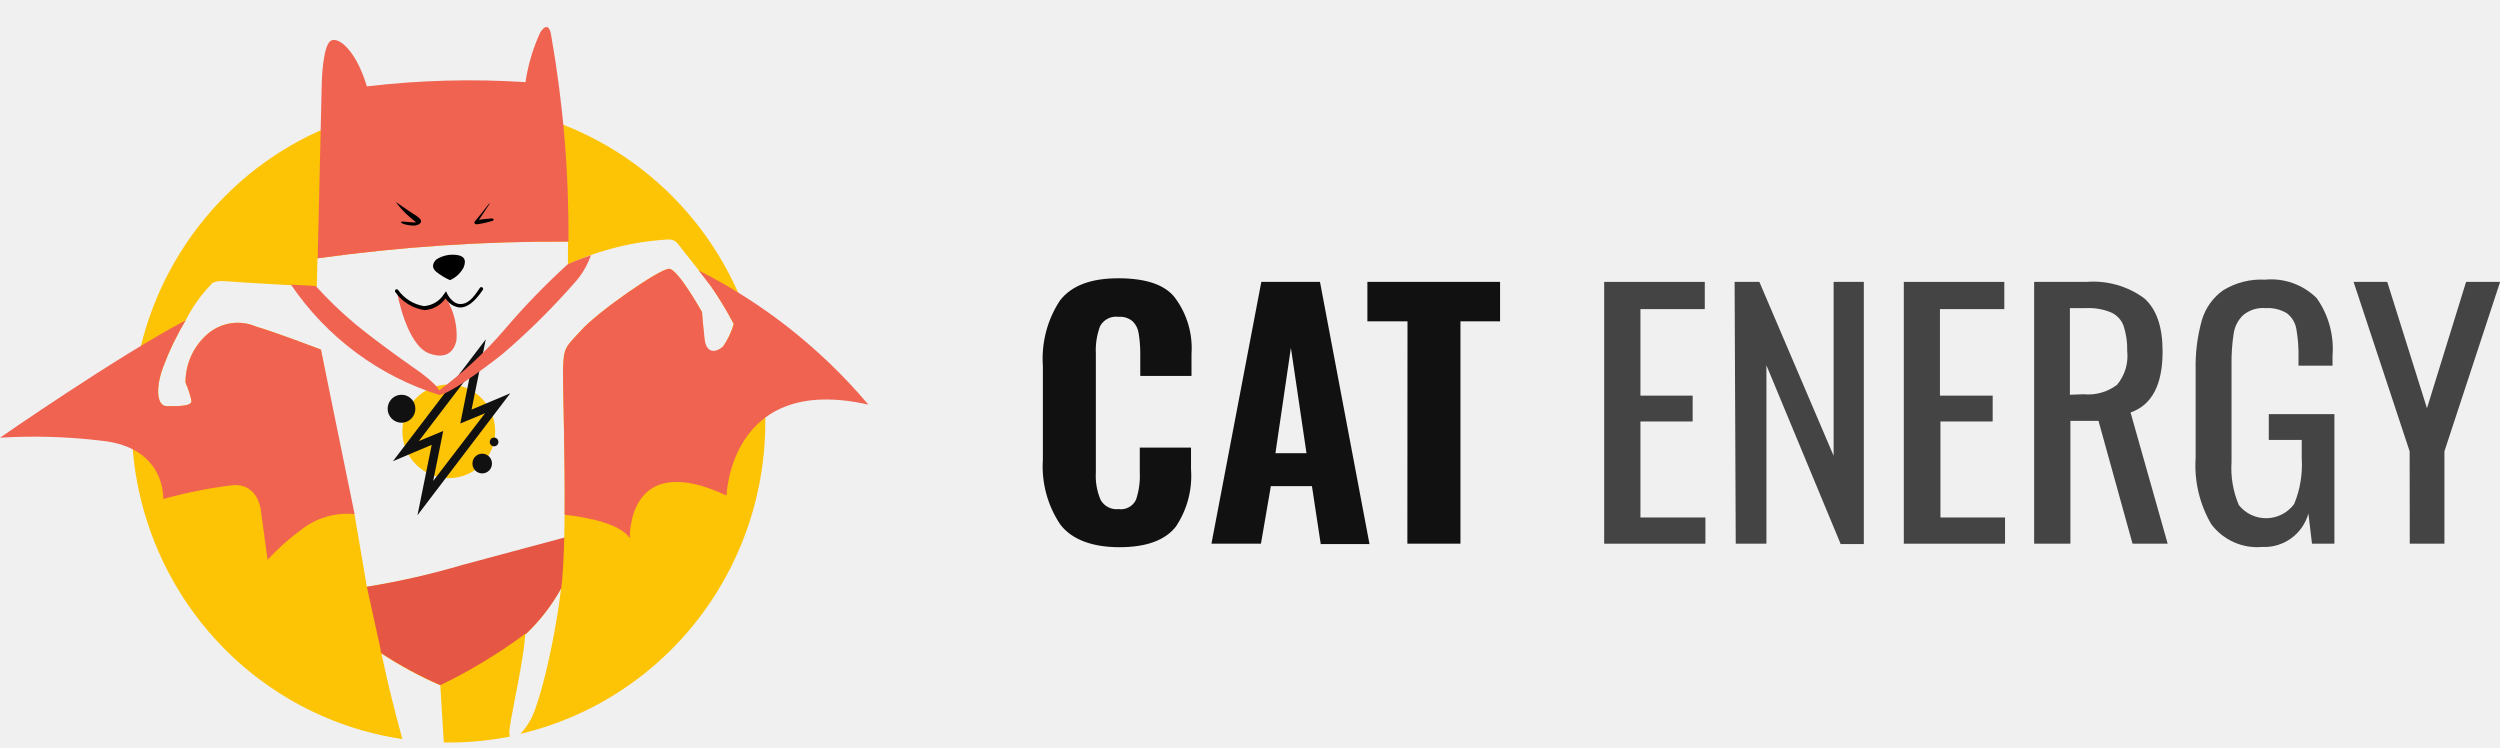
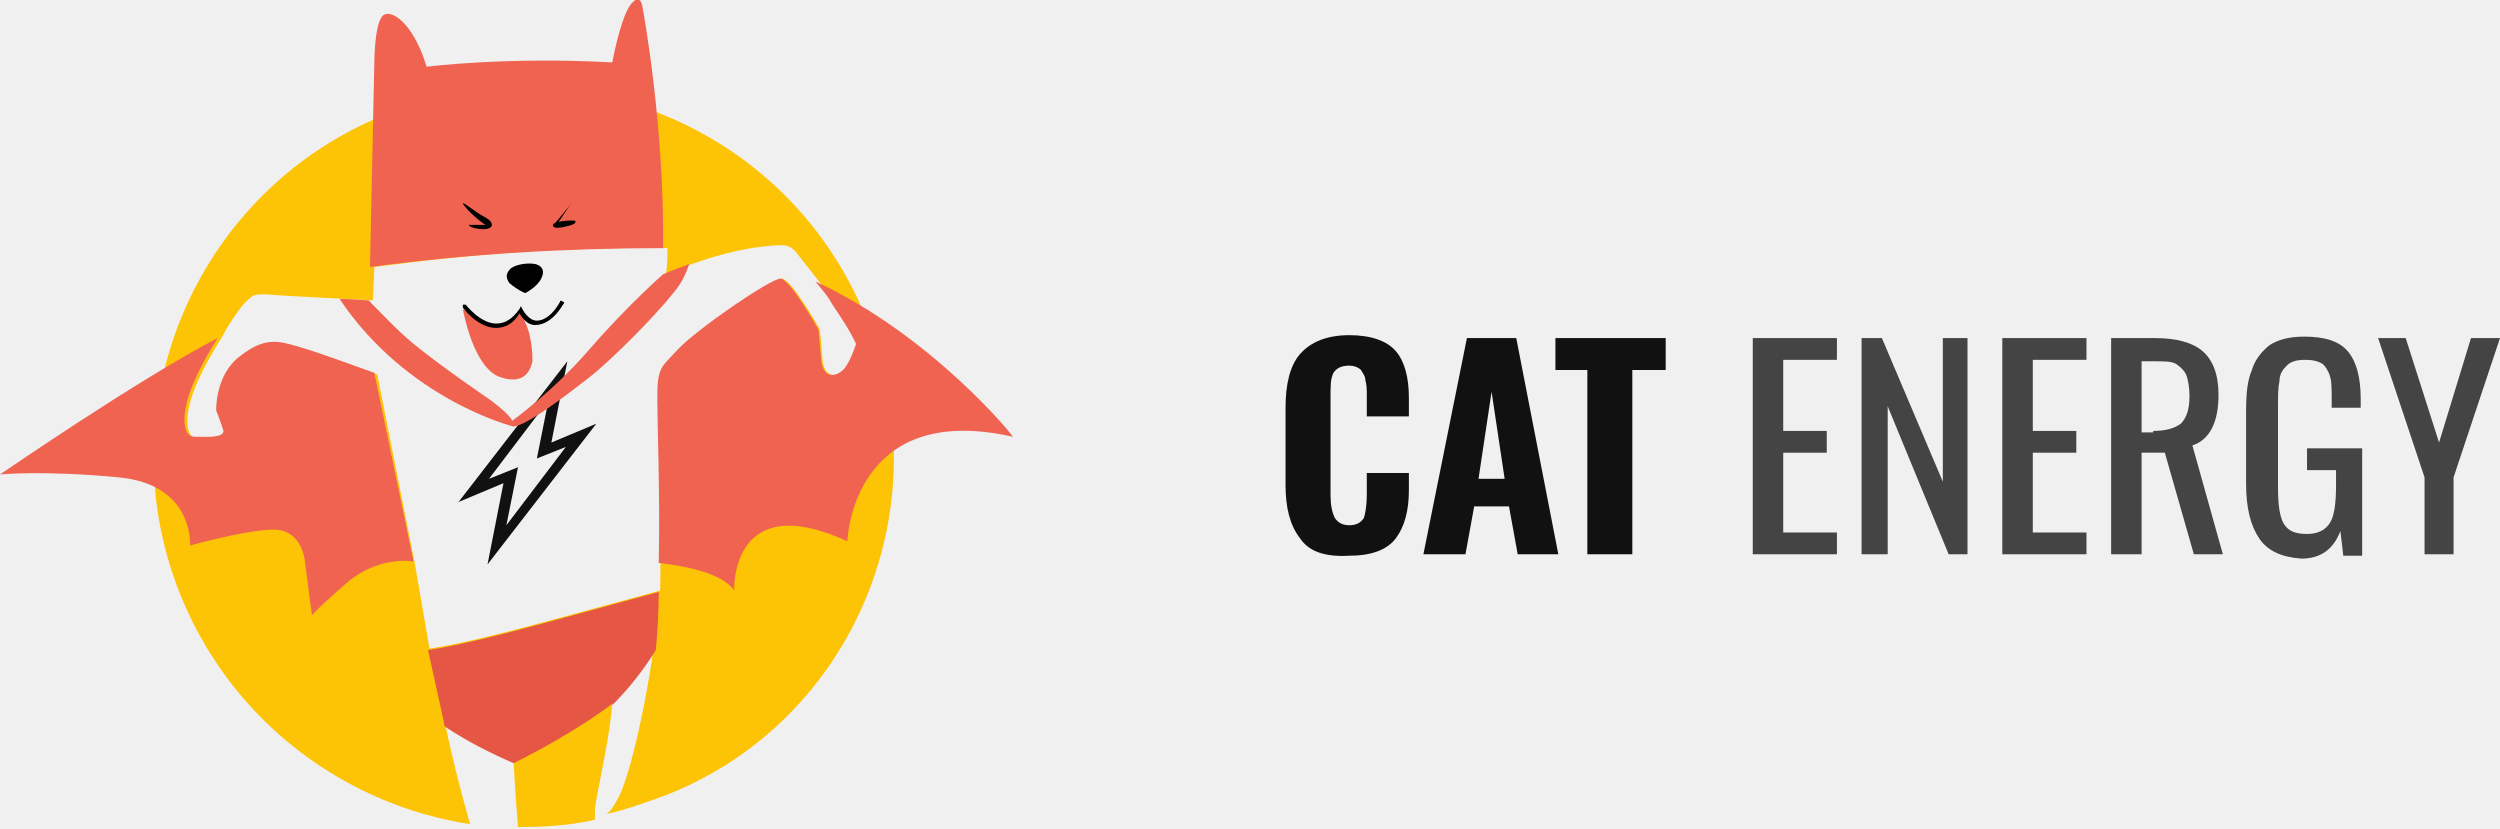
- <svg xmlns="http://www.w3.org/2000/svg" width="174" height="52" viewBox="0 0 174 52" fill="none">
-   <g clip-path="url(#clip0)">
-     <path d="M51.582 20.854C50.097 17.265 47.705 14.131 44.646 11.765C41.586 9.399 37.965 7.883 34.143 7.368C30.321 6.853 26.433 7.357 22.865 8.831C19.297 10.304 16.174 12.695 13.807 15.765C11.44 18.835 9.912 22.478 9.376 26.329C8.84 30.18 9.313 34.106 10.75 37.715C12.186 41.324 14.535 44.491 17.562 46.899C20.59 49.307 24.19 50.873 28.005 51.44C27.505 49.624 26.997 47.617 26.549 45.488C27.852 46.34 29.224 47.082 30.649 47.703C30.649 47.703 30.753 49.58 30.89 51.675C32.431 51.701 33.97 51.564 35.482 51.266C35.443 51.048 35.443 50.824 35.482 50.606C35.732 48.981 36.421 46.053 36.559 44.167C37.552 43.23 38.395 42.142 39.057 40.943L39.005 41.326C38.531 45.027 37.541 48.981 36.938 50.076C36.742 50.438 36.502 50.774 36.223 51.075C39.341 50.337 42.263 48.924 44.785 46.934C47.308 44.943 49.372 42.423 50.833 39.548C52.294 36.673 53.118 33.512 53.247 30.284C53.377 27.056 52.808 23.838 51.582 20.854ZM50.316 24.147C49.937 24.521 49.153 24.773 49.023 23.643C48.894 22.514 48.86 21.723 48.86 21.723C48.86 21.723 47.197 18.742 46.577 18.708C45.957 18.673 41.555 21.723 40.392 23.052C39.384 24.173 39.186 24.095 39.186 26.067C39.186 27.553 39.376 33.167 39.272 37.459L32.251 39.345C30.045 39.983 27.801 40.483 25.532 40.839L24.671 35.773H24.55L22.336 24.33C22.336 24.33 19.054 23.078 17.848 22.74C17.282 22.49 16.657 22.408 16.046 22.505C15.436 22.602 14.865 22.874 14.403 23.287C13.931 23.704 13.553 24.218 13.296 24.796C13.039 25.373 12.908 25.999 12.912 26.632C13.095 27.036 13.233 27.459 13.326 27.892C13.369 28.309 12.292 28.266 11.603 28.266C10.914 28.266 10.81 27.015 11.353 25.546C11.777 24.417 12.301 23.329 12.921 22.296C13.387 21.374 13.988 20.527 14.704 19.785C14.704 19.785 14.825 19.49 15.781 19.577C16.737 19.664 22.052 19.95 22.052 19.95L22.095 17.978C27.872 17.173 33.699 16.784 39.531 16.814C39.531 17.344 39.531 17.874 39.531 18.404C41.739 17.387 44.118 16.797 46.542 16.666C46.672 16.663 46.801 16.692 46.917 16.751C47.032 16.81 47.132 16.897 47.206 17.005C47.499 17.378 49.282 19.611 49.489 19.933C50.068 20.768 50.594 21.638 51.065 22.54C50.904 23.11 50.651 23.651 50.316 24.139V24.147Z" fill="#FDC305" />
-     <path d="M48.636 18.829C49.041 19.351 49.394 19.811 49.498 19.95C50.077 20.785 50.603 21.656 51.074 22.557C50.91 23.109 50.66 23.631 50.333 24.104C49.954 24.477 49.17 24.729 49.041 23.6C48.912 22.47 48.86 21.723 48.86 21.723C48.86 21.723 47.198 18.742 46.578 18.708C45.957 18.673 41.555 21.723 40.392 23.052C39.385 24.173 39.186 24.095 39.186 26.067C39.186 27.371 39.333 31.846 39.298 35.825C40.858 35.999 43.149 36.434 43.838 37.459C43.838 37.459 43.588 31.22 50.566 34.487C50.566 34.487 50.807 25.981 60.438 28.162C57.164 24.284 53.151 21.111 48.636 18.829Z" fill="#F06351" />
-     <path d="M39.565 16.814C39.6 11.999 39.197 7.191 38.359 2.45C38.359 2.45 38.23 1.321 37.61 2.242C37.098 3.343 36.75 4.514 36.576 5.717C32.894 5.479 29.198 5.578 25.533 6.013C24.826 3.623 23.62 2.537 23.043 2.824C22.466 3.111 22.397 5.674 22.397 5.674L22.113 17.978C27.896 17.172 33.728 16.783 39.565 16.814Z" fill="#F06351" />
-     <path d="M39.065 40.943C39.177 40.014 39.237 38.78 39.272 37.416L32.252 39.301C30.046 39.955 27.802 40.468 25.533 40.839L26.489 45.184C26.489 45.279 26.489 45.375 26.549 45.47C27.852 46.323 29.224 47.064 30.649 47.686C32.733 46.681 34.717 45.48 36.576 44.097V44.15C37.565 43.217 38.404 42.135 39.065 40.943Z" fill="#E55645" />
-     <path d="M27.566 14.094C27.523 14.007 28.427 14.685 28.78 14.893C29.133 15.102 29.306 15.258 29.306 15.406C29.306 15.554 29.082 15.701 28.772 15.701C28.462 15.701 27.979 15.597 27.91 15.475C27.841 15.354 28.427 15.475 28.72 15.475H28.97C28.439 15.084 27.967 14.619 27.566 14.094Z" fill="black" />
-     <path d="M34.026 14.189C34.026 14.189 33.165 15.302 33.087 15.354C33.01 15.406 32.941 15.649 33.251 15.606C33.607 15.552 33.959 15.471 34.302 15.362C34.397 15.31 34.362 15.189 34.199 15.206C34.035 15.223 33.613 15.249 33.337 15.302L34.069 14.198C34.069 14.198 34.095 14.094 34.026 14.189Z" fill="black" />
-     <path d="M31.322 19.498C31.721 19.321 32.051 19.016 32.26 18.63C32.502 18.056 32.26 17.839 31.881 17.761C31.36 17.665 30.822 17.77 30.374 18.056C30.038 18.378 30.081 18.69 30.374 18.925C30.665 19.155 30.983 19.348 31.322 19.498Z" fill="black" />
-     <path d="M31.011 20.593C30.912 20.79 30.778 20.967 30.615 21.115C30.37 21.314 30.068 21.429 29.754 21.445C29.279 21.492 28.805 21.355 28.427 21.062C28.253 20.96 28.099 20.828 27.971 20.672C27.884 20.577 27.779 20.503 27.66 20.454C27.66 20.454 28.306 24.026 29.874 24.599C31.442 25.172 31.735 23.939 31.778 23.608C31.83 22.62 31.584 21.638 31.072 20.793C31.072 20.532 31.054 20.706 31.011 20.593Z" fill="#F06351" />
-     <path d="M29.547 21.584C29.144 21.525 28.757 21.385 28.409 21.172C28.061 20.958 27.759 20.676 27.523 20.341C27.502 20.317 27.49 20.287 27.49 20.254C27.49 20.222 27.502 20.192 27.523 20.168C27.534 20.156 27.547 20.147 27.562 20.14C27.577 20.134 27.593 20.131 27.609 20.131C27.625 20.131 27.641 20.134 27.655 20.14C27.67 20.147 27.684 20.156 27.695 20.168C27.908 20.469 28.178 20.725 28.491 20.921C28.802 21.116 29.15 21.247 29.512 21.306C29.799 21.284 30.077 21.194 30.323 21.043C30.568 20.892 30.775 20.684 30.925 20.437L31.046 20.272L31.132 20.463C31.132 20.463 31.459 21.123 31.993 21.158C32.527 21.193 32.906 20.793 33.397 20.037C33.416 20.01 33.444 19.99 33.476 19.984C33.509 19.977 33.542 19.984 33.57 20.003C33.597 20.021 33.616 20.05 33.623 20.082C33.629 20.115 33.622 20.149 33.604 20.176C33.03 21.028 32.487 21.436 31.976 21.401C31.779 21.375 31.589 21.304 31.422 21.195C31.255 21.085 31.115 20.939 31.011 20.767C30.843 21.005 30.624 21.201 30.37 21.342C30.117 21.484 29.836 21.566 29.547 21.584Z" fill="black" />
-     <path d="M31.235 33.279C33.019 33.279 34.465 31.821 34.465 30.021C34.465 28.221 33.019 26.763 31.235 26.763C29.451 26.763 28.005 28.221 28.005 30.021C28.005 31.821 29.451 33.279 31.235 33.279Z" fill="#FDC305" />
-     <path d="M35.516 27.371L32.82 28.509L33.811 23.617L27.35 32.098L30.047 30.959L29.056 35.86L35.516 27.371ZM29.151 30.699L32.734 25.998L32.036 29.474L33.759 28.761L30.15 33.471L30.848 29.995L29.151 30.699Z" fill="#111111" />
-     <path d="M27.945 29.422C28.477 29.422 28.91 28.986 28.91 28.448C28.91 27.911 28.477 27.475 27.945 27.475C27.412 27.475 26.98 27.911 26.98 28.448C26.98 28.986 27.412 29.422 27.945 29.422Z" fill="#111111" />
-     <path d="M33.561 32.949C33.937 32.949 34.242 32.642 34.242 32.263C34.242 31.884 33.937 31.576 33.561 31.576C33.185 31.576 32.881 31.884 32.881 32.263C32.881 32.642 33.185 32.949 33.561 32.949Z" fill="#111111" />
-     <path d="M34.388 31.064C34.555 31.064 34.69 30.928 34.69 30.76C34.69 30.592 34.555 30.456 34.388 30.456C34.222 30.456 34.087 30.592 34.087 30.76C34.087 30.928 34.222 31.064 34.388 31.064Z" fill="#111111" />
-     <path d="M39.522 18.386C37.967 19.8 36.503 21.312 35.138 22.913C33.778 24.503 32.243 25.931 30.564 27.171C30.374 26.71 29.159 25.85 29.159 25.85C29.159 25.85 26.454 23.982 24.68 22.514C23.721 21.708 22.817 20.837 21.975 19.907L20.252 19.811C22.739 23.476 26.383 26.183 30.589 27.492C31.33 27.371 33.415 25.868 34.974 24.642C36.819 23.06 38.546 21.344 40.143 19.507C40.572 18.993 40.904 18.404 41.125 17.769C40.143 18.099 39.522 18.386 39.522 18.386Z" fill="#F06351" />
-     <path d="M22.337 24.33C22.337 24.33 19.055 23.078 17.849 22.74C17.282 22.49 16.657 22.408 16.047 22.505C15.436 22.602 14.866 22.874 14.403 23.287C13.931 23.704 13.554 24.218 13.296 24.796C13.039 25.373 12.908 25.999 12.913 26.632C13.095 27.036 13.233 27.459 13.326 27.892C13.369 28.309 12.293 28.266 11.603 28.266C10.914 28.266 10.811 27.015 11.354 25.546C11.777 24.417 12.302 23.329 12.921 22.296C8.227 24.764 0 30.464 0 30.464C2.353 30.321 4.714 30.391 7.055 30.673C11.578 31.133 11.362 34.731 11.362 34.731C12.953 34.288 14.574 33.966 16.212 33.766C18.038 33.645 18.168 35.608 18.168 35.608L18.624 38.962C19.317 38.206 20.082 37.519 20.907 36.912C21.97 36.053 23.324 35.648 24.68 35.782L22.337 24.33Z" fill="#F06351" />
-     <path d="M73.79 36.495C72.903 35.168 72.478 33.581 72.584 31.985V25.468C72.472 23.86 72.89 22.259 73.773 20.915C74.571 19.878 75.935 19.362 77.864 19.368C79.794 19.374 81.1 19.829 81.784 20.732C82.617 21.852 83.023 23.237 82.929 24.634V26.163H79.363V24.503C79.358 24.067 79.321 23.631 79.251 23.2C79.208 22.888 79.066 22.599 78.846 22.375C78.711 22.257 78.553 22.168 78.383 22.113C78.213 22.058 78.034 22.038 77.856 22.053C77.6 22.015 77.339 22.056 77.108 22.173C76.876 22.29 76.686 22.475 76.564 22.705C76.337 23.315 76.237 23.966 76.271 24.616V32.889C76.231 33.544 76.347 34.199 76.607 34.8C76.731 35.017 76.915 35.193 77.137 35.305C77.359 35.418 77.609 35.463 77.856 35.434C78.098 35.469 78.345 35.425 78.562 35.31C78.778 35.195 78.953 35.013 79.062 34.791C79.27 34.18 79.361 33.534 79.329 32.889V31.151H82.895V32.654C83 34.072 82.626 35.483 81.835 36.66C81.077 37.615 79.768 38.085 77.907 38.085C76.047 38.085 74.591 37.563 73.79 36.495Z" fill="#111111" />
-     <path d="M87.788 19.62H91.871L95.317 37.867H91.923L91.311 33.836H88.451L87.762 37.841H84.317L87.788 19.62ZM90.932 31.542L89.847 24.208L88.77 31.542H90.932Z" fill="#111111" />
-     <path d="M97.962 22.366H95.171V19.62H104.405V22.366H101.648V37.841H97.953L97.962 22.366Z" fill="#111111" />
-     <path d="M111.65 19.62H118.653V21.514H114.174V27.536H117.809V29.335H114.174V36.017H118.696V37.841H111.65V19.62Z" fill="#444444" />
-     <path d="M120.729 19.62H122.452L127.62 31.724V19.62H129.722V37.867H128.111L122.943 25.424V37.841H120.807L120.729 19.62Z" fill="#444444" />
-     <path d="M132.505 19.62H139.499V21.514H135.02V27.536H138.69V29.335H135.055V36.017H139.551V37.841H132.505V19.62Z" fill="#444444" />
-     <path d="M141.576 19.62H145.211C146.643 19.504 148.07 19.907 149.234 20.758C150.095 21.514 150.517 22.748 150.517 24.46C150.517 26.777 149.773 28.194 148.286 28.709L150.87 37.841H148.424L146.055 29.291H144.1V37.841H141.576V19.62ZM145.021 27.44C145.851 27.521 146.681 27.286 147.347 26.78C147.618 26.457 147.82 26.081 147.942 25.676C148.063 25.271 148.101 24.846 148.053 24.425C148.071 23.836 147.986 23.248 147.804 22.687C147.73 22.481 147.615 22.291 147.467 22.13C147.319 21.969 147.141 21.839 146.942 21.749C146.383 21.518 145.78 21.414 145.176 21.445H144.065V27.475L145.021 27.44Z" fill="#444444" />
-     <path d="M153.911 36.495C153.088 35.093 152.707 33.471 152.817 31.846V25.763C152.788 24.59 152.933 23.418 153.248 22.288C153.497 21.438 154.026 20.699 154.747 20.194C155.618 19.664 156.626 19.41 157.641 19.464C158.298 19.401 158.961 19.483 159.582 19.705C160.204 19.927 160.771 20.284 161.242 20.75C162.068 21.918 162.459 23.343 162.344 24.773V25.451H159.976V24.886C159.992 24.21 159.94 23.535 159.821 22.87C159.742 22.444 159.509 22.063 159.166 21.801C158.719 21.535 158.202 21.411 157.684 21.445C157.122 21.396 156.562 21.571 156.125 21.931C155.768 22.273 155.534 22.726 155.462 23.218C155.353 23.933 155.304 24.657 155.315 25.381V32.15C155.247 33.178 155.421 34.209 155.824 35.156C156.057 35.448 156.354 35.681 156.691 35.84C157.028 35.998 157.396 36.076 157.768 36.068C158.139 36.061 158.504 35.968 158.835 35.796C159.165 35.624 159.452 35.379 159.674 35.078C160.089 34.076 160.269 32.99 160.2 31.907V30.621H157.908V28.822H162.474V37.841H160.914L160.665 35.747C160.467 36.443 160.042 37.051 159.459 37.472C158.876 37.893 158.168 38.103 157.452 38.067C156.778 38.127 156.1 38.014 155.481 37.739C154.862 37.465 154.322 37.036 153.911 36.495Z" fill="#444444" />
-     <path d="M167.711 31.411L163.809 19.62H166.152L168.917 28.414L171.639 19.62H174.008L170.132 31.411V37.841H167.72L167.711 31.411Z" fill="#444444" />
+ <svg xmlns="http://www.w3.org/2000/svg" version="1.1" id="Layer_2" x="0px" y="0px" viewBox="0 0 172.3 57.1" style="enable-background:new 0 0 172.3 57.1;" xml:space="preserve">
+   <style type="text/css">
+     .st0 {
+       fill: #FDC305;
+     }
+     .st1 {
+       fill: #F06351;
+     }
+     .st2 {
+       fill: #E55645;
+     }
+     .st3 {
+       fill: #111111;
+     }
+     .st4 {
+       fill: #444444;
+     }
+   </style>
+   <path class="st0" d="M59.6,21.7C54.2,8.7,39.3,2.6,26.3,8S7.1,28.4,12.6,41.4c3.6,8.5,11.3,14.1,19.8,15.4c-0.6-2.1-1.2-4.4-1.7-6.8   c1.5,1,3.1,1.8,4.7,2.5c0,0,0,0,0,0c0,0,0.1,2.1,0.3,4.5c1.8,0,3.5-0.1,5.3-0.5c0-0.2,0-0.4,0-0.8c0.3-1.9,1.1-5.2,1.2-7.4   c1.1-1.1,2.1-2.3,2.9-3.7c0,0,0,0,0,0c0,0.1,0,0.3-0.1,0.4c-0.6,4.2-1.7,8.8-2.4,10c-0.2,0.4-0.5,0.9-0.8,1.1   c1.4-0.3,2.7-0.8,4.1-1.3C58.9,49.7,65.1,34.7,59.6,21.7z M58.2,25.5c-0.4,0.4-1.3,0.7-1.5-0.6c-0.1-1.3-0.2-2.2-0.2-2.2   s-1.9-3.4-2.6-3.5c-0.7,0-5.8,3.5-7.1,4.9c-1.2,1.3-1.4,1.2-1.4,3.5c0,1.7,0.2,8.1,0.1,13.1v0v0c0,0-2.2,0.6-8.1,2.2   c-5.9,1.6-7.8,1.8-7.8,1.8l-1-5.8c0,0,0,0,0,0c0,0,0,0,0,0c0,0,0,0,0,0c0,0,0,0,0,0c0,0,0,0,0,0c0,0,0,0,0,0l-2.6-13.1   c0,0-3.8-1.4-5.2-1.8c-1.4-0.4-2.3-0.7-4,0.6c-1.8,1.3-1.7,3.8-1.7,3.8s0.4,1,0.5,1.4c0,0.5-1.2,0.4-2,0.4s-0.9-1.4-0.3-3.1   c0.6-1.7,1.9-3.7,1.9-3.7s1.2-2.3,2.1-2.9c0,0,0.1-0.3,1.2-0.2c1.1,0.1,7.2,0.4,7.2,0.4l0.1-2.3c6.7-0.9,13.4-1.4,20.2-1.3   c0,0.6,0,1.2-0.1,1.8c0,0,4.4-2,8.1-2c0,0,0.4,0,0.8,0.4c0.3,0.4,2.4,3,2.6,3.4c0.2,0.4,1.2,1.7,1.8,3C59,23.7,58.6,25.1,58.2,25.5z   " />
+   <path class="st1" d="M56.2,19.4c0.5,0.6,0.9,1.1,1,1.3c0.2,0.4,1.2,1.7,1.8,3c0,0-0.4,1.3-0.9,1.8c-0.4,0.4-1.3,0.7-1.5-0.6   c-0.1-1.3-0.2-2.2-0.2-2.2s-1.9-3.4-2.6-3.5c-0.7,0-5.8,3.5-7.1,4.9c-1.2,1.3-1.4,1.2-1.4,3.5c0,1.5,0.2,6.6,0.1,11.2   c1.8,0.2,4.4,0.7,5.2,1.9c0,0-0.3-7.1,7.8-3.4c0,0,0.3-9.7,11.4-7.2C69.9,30.1,64.2,23.1,56.2,19.4z" />
+   <path class="st1" d="M45.7,17.1c0.1-8.5-1.4-16.5-1.4-16.5s-0.1-1.3-0.9-0.2c-0.7,1.1-1.2,3.9-1.2,3.9c-7.4-0.4-12.8,0.3-12.8,0.3   c-0.8-2.7-2.2-3.9-2.9-3.6c-0.7,0.3-0.7,3.3-0.7,3.3l-0.3,14.1C32.2,17.5,39,17.1,45.7,17.1z" />
+   <path class="st2" d="M45.2,44.8c0.1-1.1,0.2-2.5,0.2-4c0,0-2.2,0.6-8.1,2.2c-5.9,1.6-7.8,1.8-7.8,1.8l1.1,5c0,0.1,0,0.2,0.1,0.3   c1.5,1,3.1,1.8,4.7,2.5c4.4-2.2,6.8-4.1,6.8-4.1c0,0,0,0,0,0.1C43.4,47.4,44.4,46.1,45.2,44.8z" />
+   <path d="M31.9,14c0-0.1,1,0.7,1.4,0.9s0.6,0.4,0.6,0.6s-0.3,0.3-0.6,0.3s-0.9-0.1-1-0.3c0,0,0.6,0,0.9,0h0.3   C33.5,15.6,32.1,14.5,31.9,14z" />
+   <path d="M39.3,14.1c0,0-1,1.3-1.1,1.3s-0.2,0.3,0.2,0.3s1.1-0.2,1.2-0.3s0.1-0.2-0.1-0.2c-0.2,0-0.7,0-1,0.1L39.3,14.1   C39.4,14.1,39.4,14,39.3,14.1z" />
+   <path d="M36.2,20.2c0,0,0.8-0.4,1.1-1s0-0.9-0.4-1c-0.5-0.1-1.3,0-1.7,0.3c-0.4,0.4-0.3,0.7-0.1,1C35.3,19.7,35.9,20.1,36.2,20.2z" />
+   <path class="st1" d="M35.8,21.4c0,0-0.2,0.4-0.5,0.6c-0.2,0.2-0.6,0.4-1,0.4c-0.6,0-1.1-0.2-1.5-0.4c-0.2-0.1-0.4-0.3-0.5-0.4   c-0.2-0.2-0.4-0.3-0.4-0.3s0.7,4.1,2.6,4.7c1.8,0.6,2.1-0.7,2.2-1.1c0-0.3,0-2.1-0.8-3.2C35.9,21.4,35.9,21.6,35.8,21.4z" />
+   <g>
+     <path d="M34.2,22.6C34.1,22.6,34.1,22.6,34.2,22.6c-1.3,0-2.3-1.4-2.3-1.4c0-0.1,0-0.2,0-0.2c0.1,0,0.2,0,0.2,0c0,0,1,1.3,2.1,1.3     c0,0,0,0,0,0c0.6,0,1.1-0.3,1.6-1l0.1-0.2l0.1,0.2c0,0,0.4,0.8,1,0.8c0.5,0,1.1-0.4,1.6-1.3c0-0.1,0.1-0.1,0.2,0     c0.1,0,0.1,0.1,0,0.2c-0.6,1-1.3,1.4-1.9,1.4c-0.6,0-0.9-0.5-1.1-0.8C35.4,22.3,34.8,22.6,34.2,22.6z" />
  </g>
-   <defs>
-     <clipPath id="clip0">
-       <rect width="174" height="51.683" fill="white" />
-     </clipPath>
-   </defs>
+   <path class="st3" d="M41.1,29.2l-3.1,1.3l1.1-5.6l-7.5,9.7l3.1-1.3l-1.1,5.6L41.1,29.2z M33.7,33l4.1-5.4l-0.8,4l2-0.8l-4.1,5.4   l0.8-4L33.7,33z" />
+   <path class="st1" d="M45.7,18.9c0,0-2.5,2.2-5.1,5.2c-2.5,2.9-5.3,4.9-5.3,4.9c-0.2-0.5-1.6-1.5-1.6-1.5s-3.1-2.1-5.2-3.8   c-1.2-1-2.3-2.2-3.1-3c-0.3,0-1.1-0.1-2-0.1c4.7,7,12,8.8,12,8.8c0.9-0.1,3.3-1.9,5.1-3.3s4.8-4.5,5.9-5.9c0.6-0.7,0.9-1.4,1.1-2   C46.4,18.6,45.7,18.9,45.7,18.9z" />
+   <path class="st1" d="M25.8,25.7c0,0-3.8-1.4-5.2-1.8c-1.4-0.4-2.3-0.7-4,0.6c-1.8,1.3-1.7,3.8-1.7,3.8s0.4,1,0.5,1.4   c0,0.5-1.2,0.4-2,0.4s-0.9-1.4-0.3-3.1c0.6-1.7,1.9-3.7,1.9-3.7c-5.4,2.8-15,9.4-15,9.4s2.9-0.3,8.2,0.2c5.2,0.5,4.9,4.7,4.9,4.7   s3.5-1,5.6-1.1c2.1-0.1,2.3,2.1,2.3,2.1l0.5,3.8c0,0,0.5-0.6,2.6-2.4c1.9-1.5,3.9-1.4,4.4-1.3c0,0,0,0,0,0L25.8,25.7z" />
+   <g>
+     <path class="st3" d="M89.6,37.1c-0.7-0.9-1-2.1-1-3.7v-5.3c0-1.6,0.3-2.9,1-3.7c0.7-0.8,1.8-1.3,3.4-1.3c1.5,0,2.6,0.4,3.2,1.1     c0.6,0.7,0.9,1.8,0.9,3.2v1.3h-2.9v-1.4c0-0.4,0-0.8-0.1-1.1c0-0.3-0.2-0.5-0.3-0.7c-0.2-0.2-0.5-0.3-0.8-0.3     c-0.6,0-0.9,0.2-1.1,0.5c-0.2,0.4-0.2,0.9-0.2,1.6v6.8c0,0.7,0.1,1.2,0.3,1.6c0.2,0.3,0.5,0.5,1,0.5c0.5,0,0.8-0.2,1-0.5     c0.1-0.3,0.2-0.9,0.2-1.6v-1.5h2.9v1.2c0,1.4-0.3,2.5-0.9,3.3c-0.6,0.8-1.7,1.2-3.2,1.2C91.3,38.4,90.2,38,89.6,37.1z" />
+     <path class="st3" d="M101.1,23.3h3.4l2.9,14.9h-2.8l-0.6-3.3h-2.4l-0.6,3.3h-2.9L101.1,23.3z M103.7,33l-0.9-6l-0.9,6H103.7z" />
+     <path class="st3" d="M109.5,25.5h-2.3v-2.2h7.6v2.2h-2.3v12.7h-3.1V25.5z" />
+     <path class="st4" d="M120.8,23.3h5.8v1.5h-3.7v4.9h3v1.5h-3v5.5h3.7v1.5h-5.8V23.3z" />
+     <path class="st4" d="M128.3,23.3h1.4l4.2,9.9v-9.9h1.7v14.9h-1.3L130.1,28v10.2h-1.8V23.3z" />
+     <path class="st4" d="M138,23.3h5.8v1.5h-3.7v4.9h3v1.5h-3v5.5h3.7v1.5H138V23.3z" />
+     <path class="st4" d="M145.5,23.3h3c1.5,0,2.6,0.3,3.3,0.9c0.7,0.6,1.1,1.6,1.1,3c0,1.9-0.6,3.1-1.8,3.5l2.1,7.5h-2l-2-7h-1.6v7     h-2.1V23.3z M148.4,29.7c0.9,0,1.5-0.2,1.9-0.5c0.4-0.4,0.6-1,0.6-1.9c0-0.6-0.1-1.1-0.2-1.4c-0.1-0.3-0.4-0.6-0.7-0.8     c-0.3-0.2-0.8-0.2-1.5-0.2h-0.9v4.9H148.4z" />
+     <path class="st4" d="M155.7,37.1c-0.6-0.9-0.9-2.1-0.9-3.8v-5c0-1.2,0.1-2.1,0.4-2.8c0.2-0.7,0.7-1.3,1.2-1.7     c0.6-0.4,1.4-0.6,2.4-0.6c1.4,0,2.4,0.3,3,1c0.6,0.7,0.9,1.8,0.9,3.3v0.6h-2v-0.5c0-0.7,0-1.3-0.1-1.6c-0.1-0.4-0.3-0.7-0.5-0.9     c-0.3-0.2-0.7-0.3-1.2-0.3c-0.6,0-1,0.1-1.3,0.4c-0.3,0.3-0.5,0.6-0.5,1.1c-0.1,0.4-0.1,1-0.1,1.8v5.5c0,1.1,0.1,2,0.4,2.5     c0.3,0.5,0.8,0.7,1.6,0.7c0.8,0,1.3-0.3,1.6-0.8c0.3-0.5,0.4-1.4,0.4-2.6v-1H159v-1.5h3.8v7.4h-1.3l-0.2-1.7     c-0.5,1.3-1.4,1.9-2.7,1.9C157.3,38.4,156.3,38,155.7,37.1z" />
+     <path class="st4" d="M167.1,32.9l-3.2-9.6h1.9l2.3,7.2l2.2-7.2h2l-3.2,9.6v5.3h-2V32.9z" />
+   </g>
</svg>
